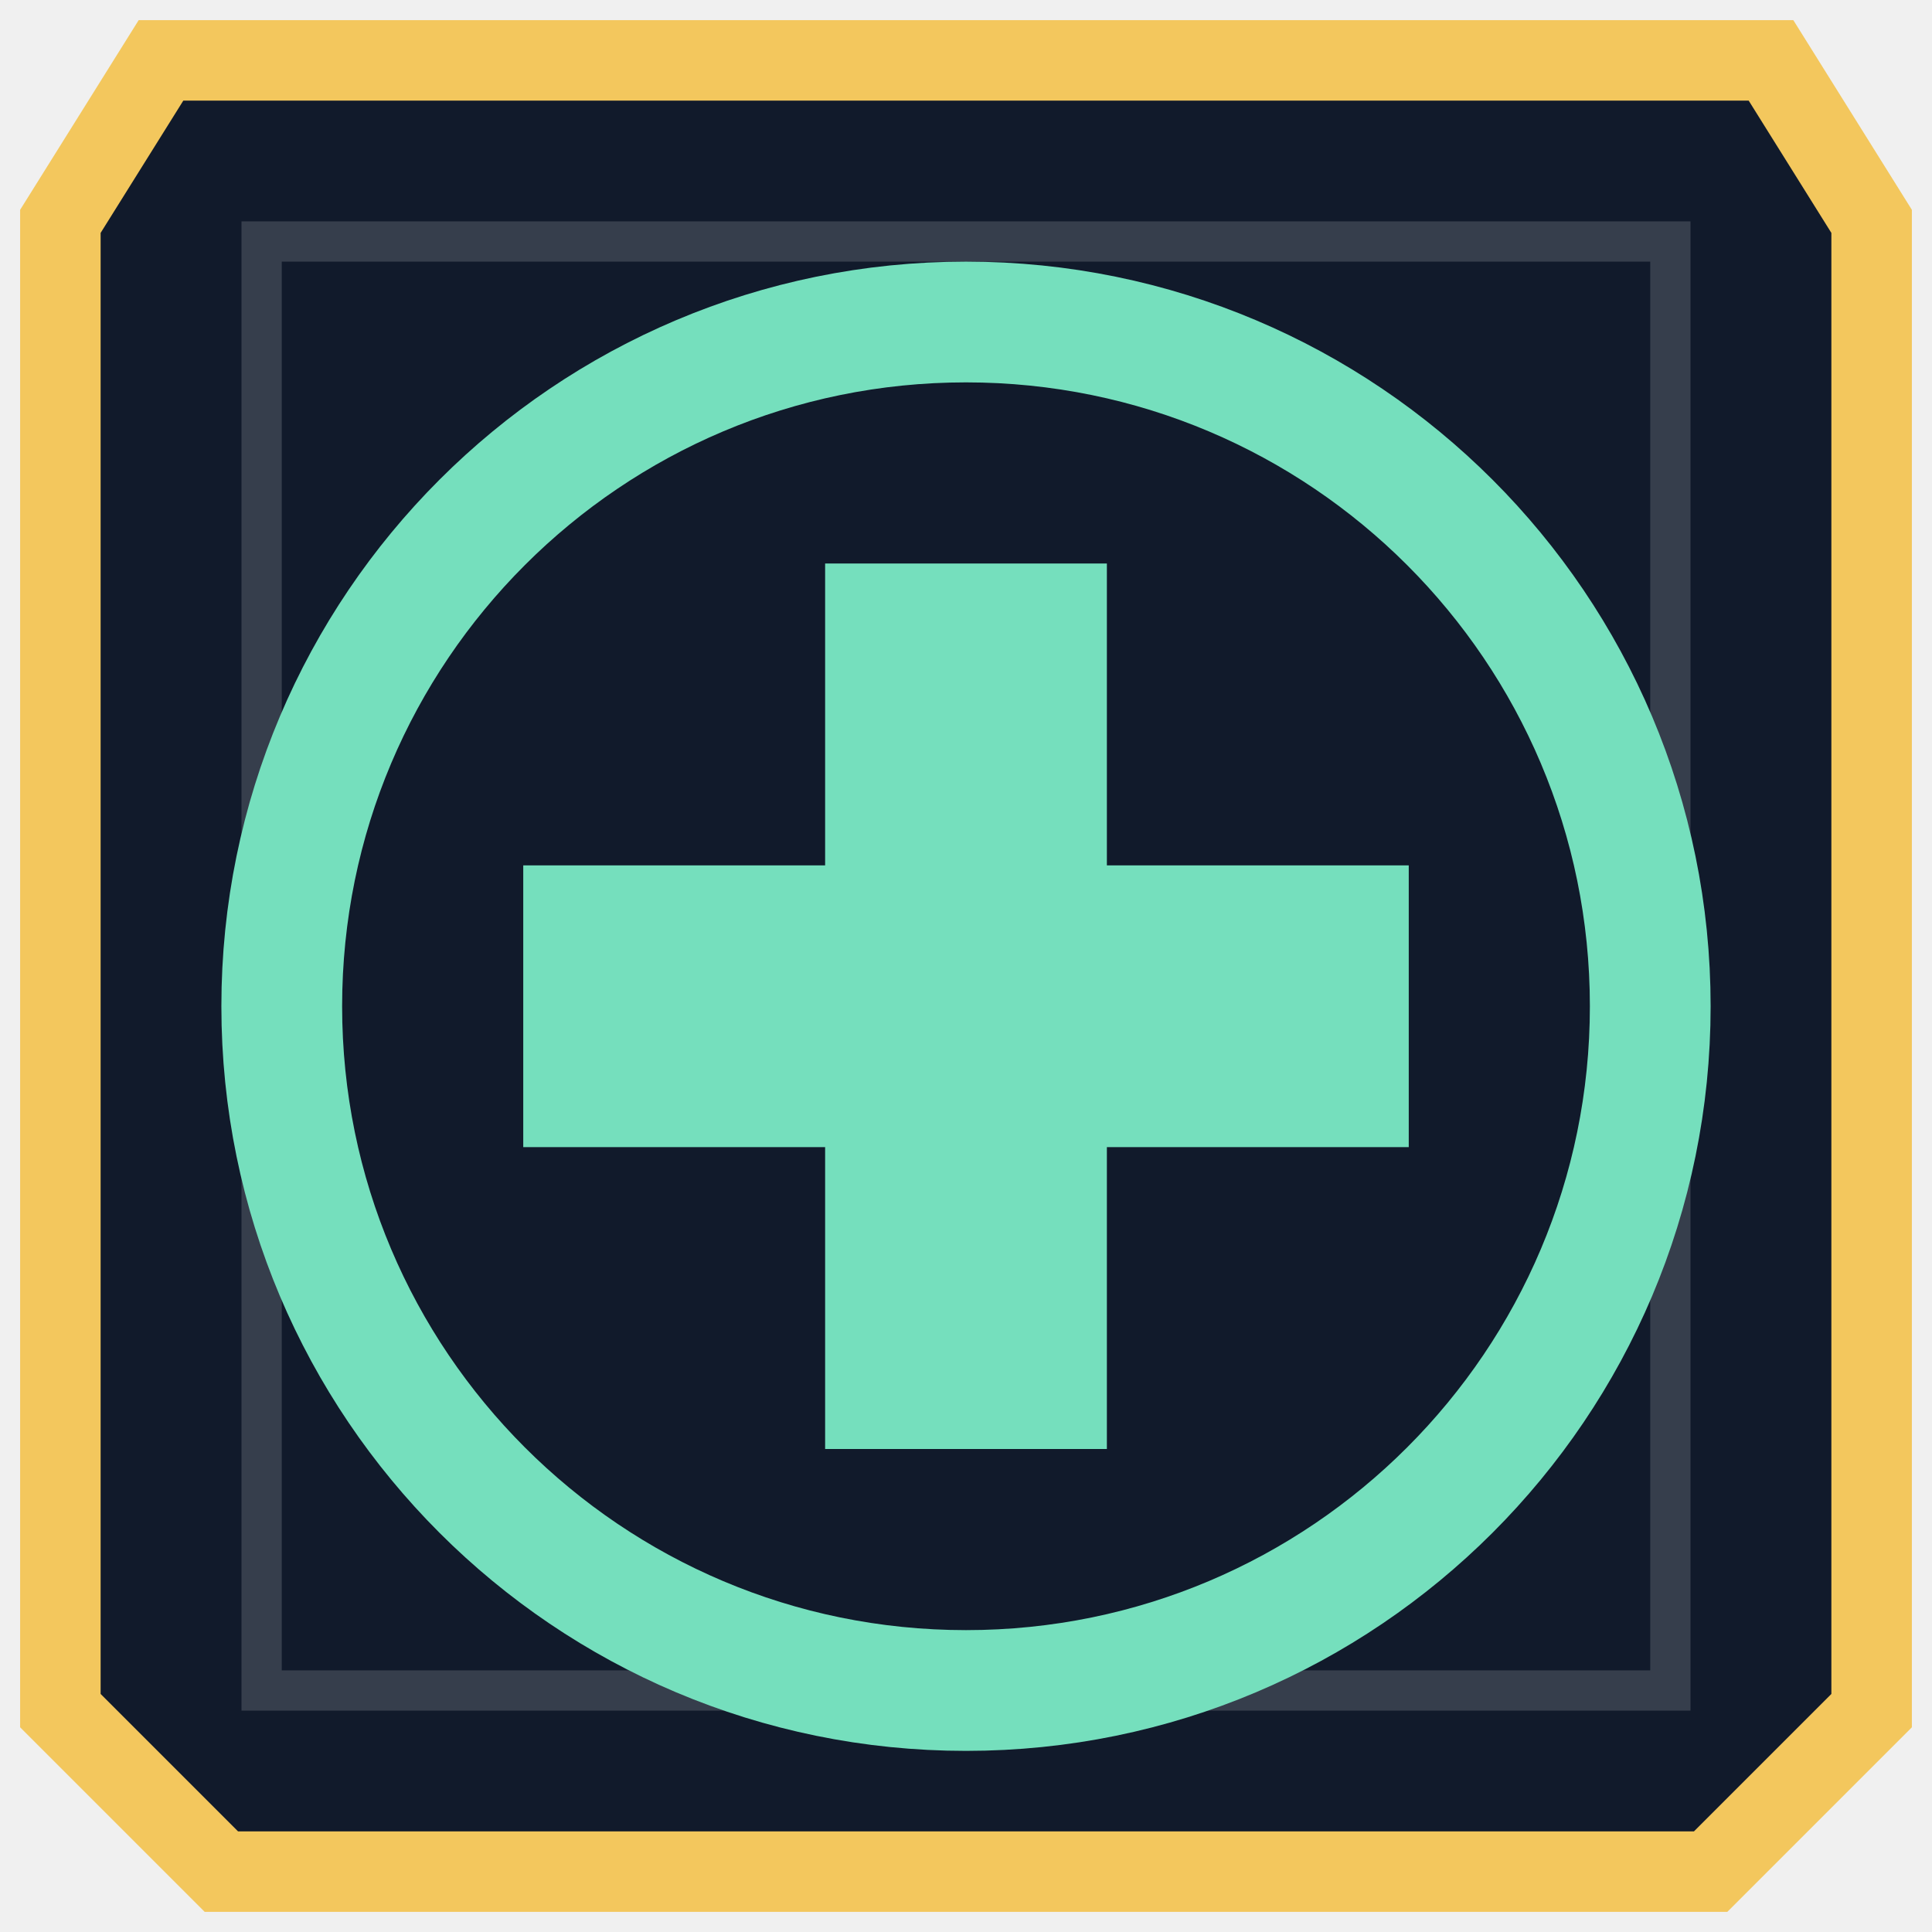
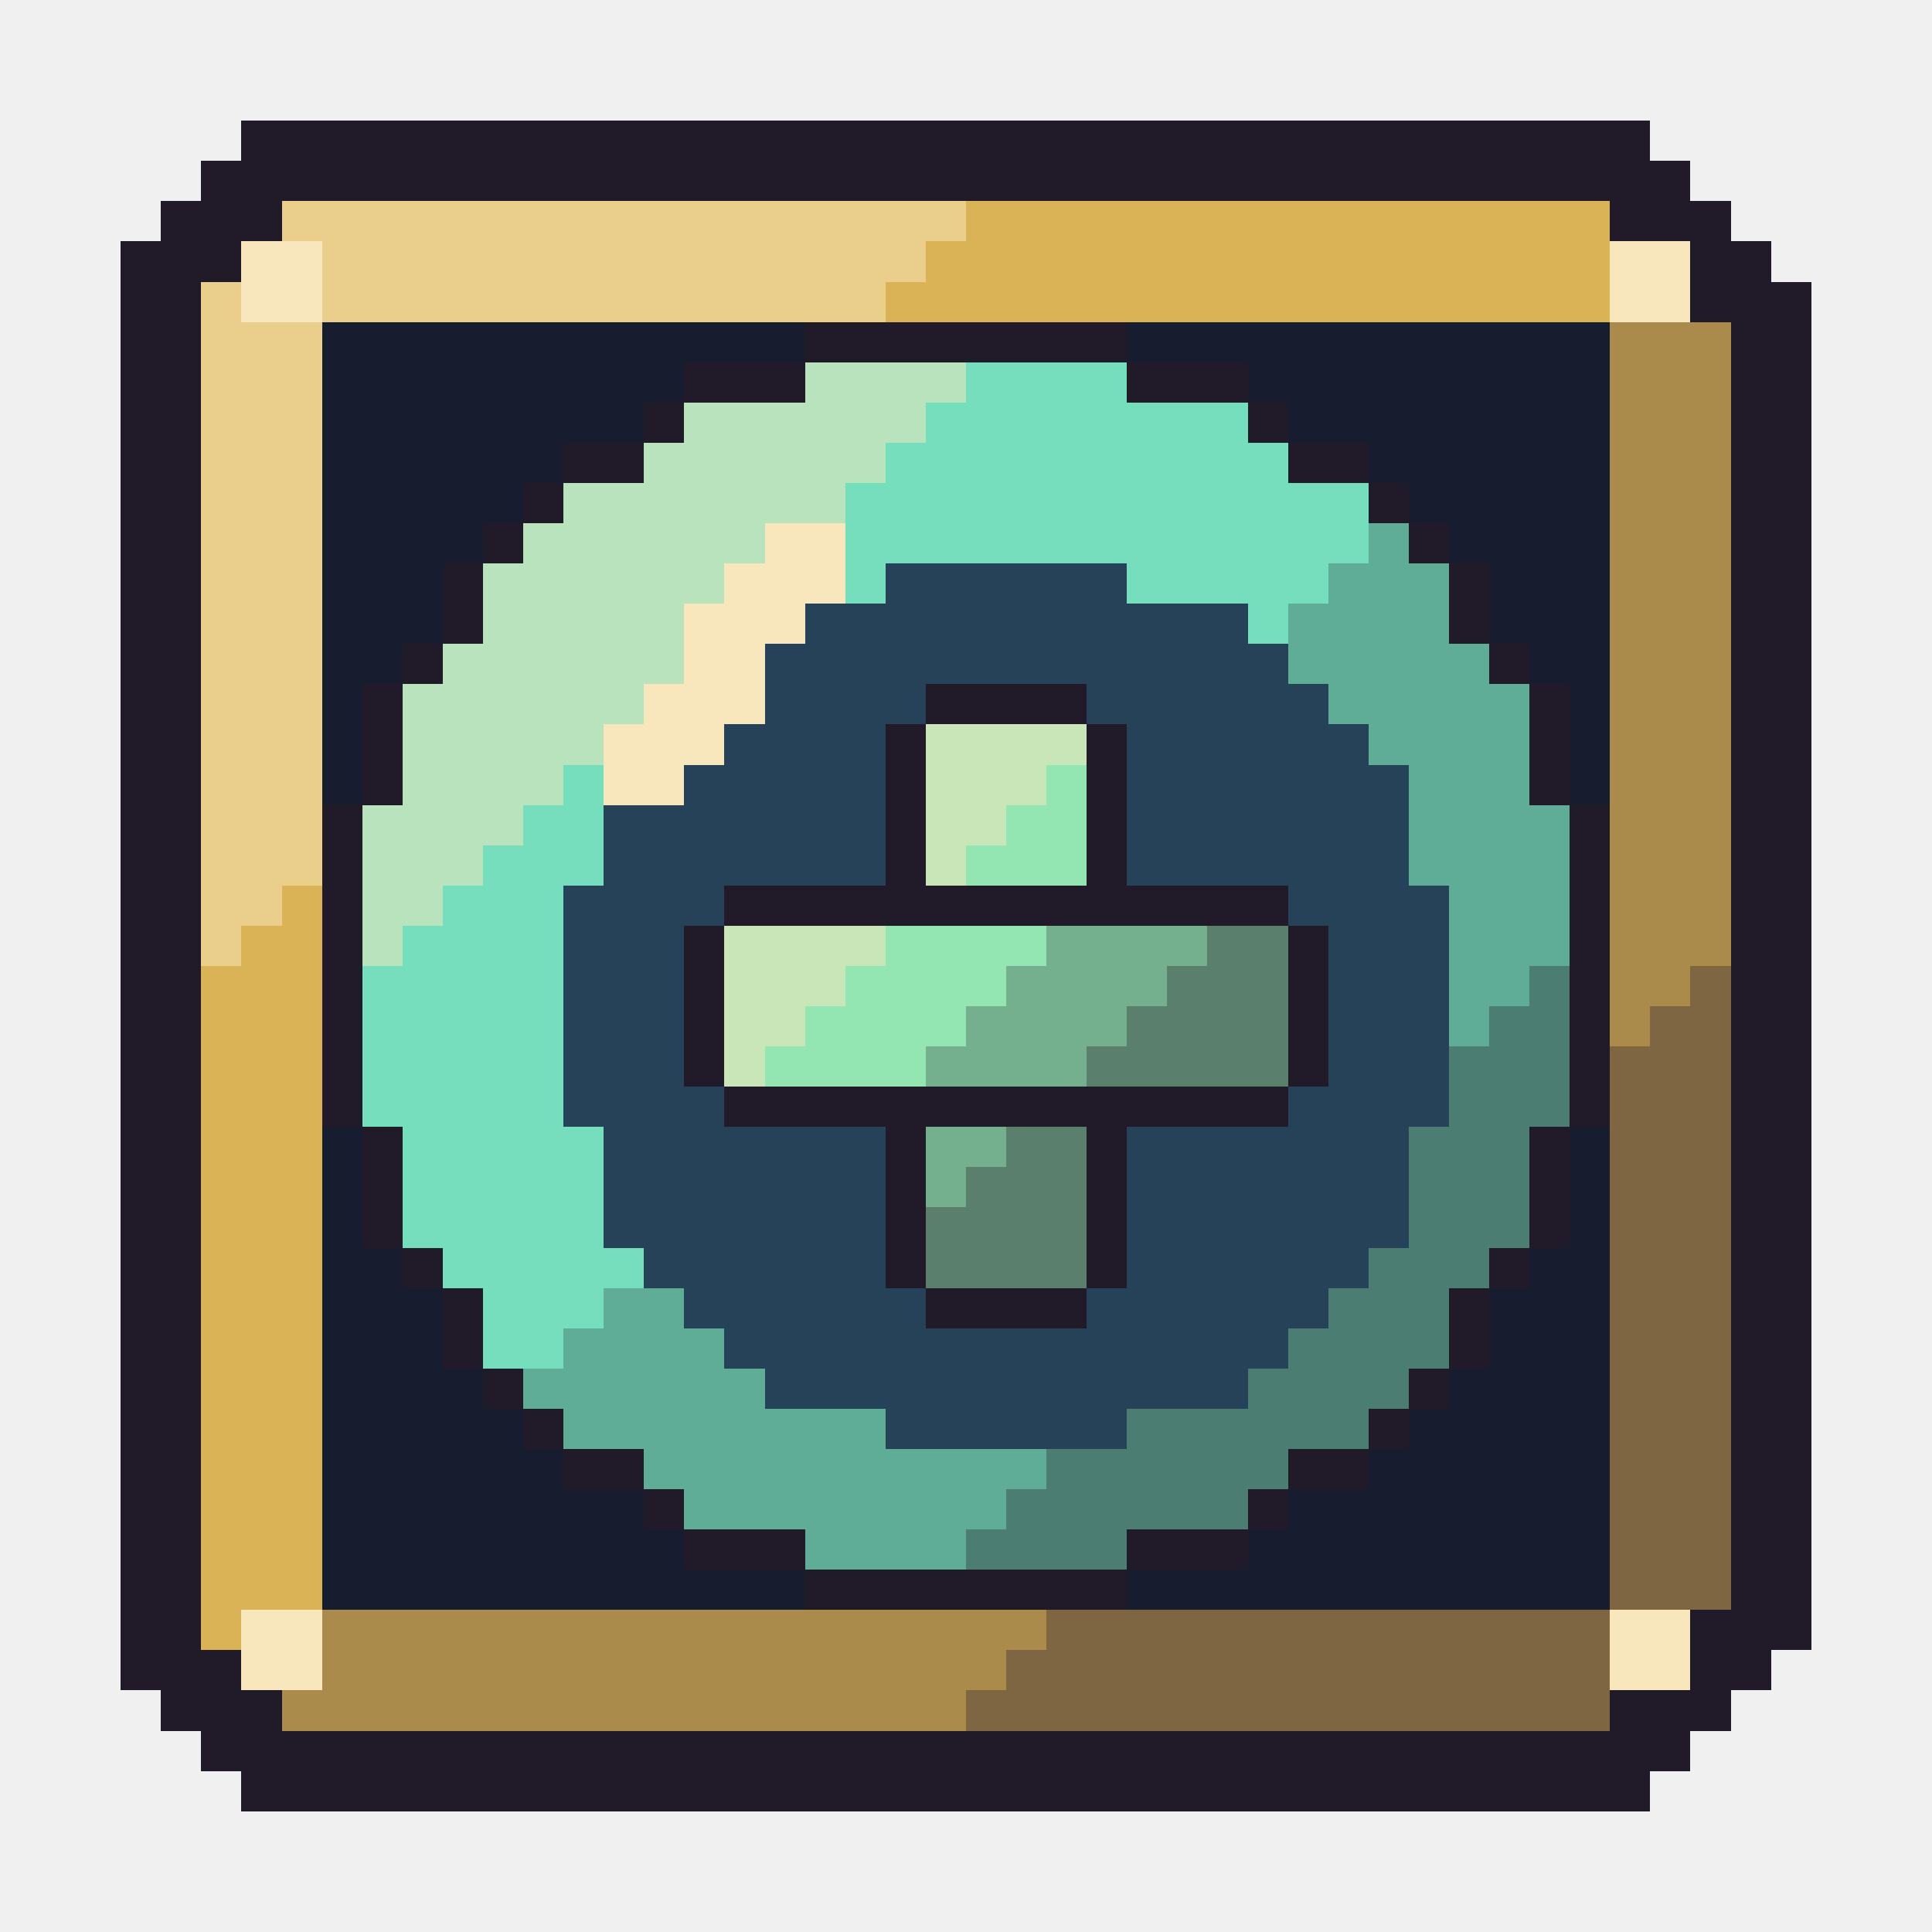
- <svg xmlns="http://www.w3.org/2000/svg" viewBox="0 0 96 96" role="img">
-   <path d="M8 3h80l5 8v74l-8 8H11l-8-8V11z" fill="#111a2b" stroke="#f3c75d" stroke-width="4" />
-   <path d="M13 12h70v72H13z" fill="none" stroke="#ffffff" stroke-opacity=".16" stroke-width="2" />
-   <circle stroke="#75dfbd" stroke-width="6" stroke-linecap="round" stroke-linejoin="round" fill="none" cx="48" cy="50" r="34" />
-   <path fill="#75dfbd" d="M41 28h14v15h15v14H55v15H41V57H26V43h15z" />
+ <svg xmlns="http://www.w3.org/2000/svg" width="96" height="96" viewBox="0 0 96 96" shape-rendering="crispEdges">
+   <path fill="#211b29" d="M12 6h70v2H12zM10 8h74v2H10zM8 10h6v2H8zM80 10h6v2H80zM6 12h6v2H6zM84 12h4v2H84zM6 14h4v68H6zM84 14h6v2H84zM40 16h16v2H40zM86 16h4v64H86zM34 18h6v2H34zM56 18h6v2H56zM32 20h2v2H32zM62 20h2v2H62zM28 22h4v2H28zM64 22h4v2H64zM26 24h2v2H26zM68 24h2v2H68zM24 26h2v2H24zM70 26h2v2H70zM22 28h2v4H22zM72 28h2v4H72zM20 32h2v2H20zM74 32h2v2H74zM18 34h2v6H18zM46 34h8v2H46zM76 34h2v6H76zM44 36h2v8H44zM54 36h2v8H54zM16 40h2v16H16zM78 40h2v16H78zM36 44h28v2H36zM34 46h2v8H34zM64 46h2v8H64zM36 54h28v2H36zM18 56h2v6H18zM44 56h2v8H44zM54 56h2v8H54zM76 56h2v6H76zM20 62h2v2H20zM74 62h2v2H74zM22 64h2v4H22zM46 64h8v2H46zM72 64h2v4H72zM24 68h2v2H24zM70 68h2v2H70zM26 70h2v2H26zM68 70h2v2H68zM28 72h4v2H28zM64 72h4v2H64zM32 74h2v2H32zM62 74h2v2H62zM34 76h6v2H34zM56 76h6v2H56zM40 78h16v2H40zM84 80h6v2H84zM6 82h6v2H6zM84 82h4v2H84zM8 84h6v2H8zM80 84h6v2H80zM10 86h74v2H10zM12 88h70v2H12z" />
+   <path fill="#eace8c" d="M14 10h34v2H14zM16 12h30v2H16zM10 14h2v2H10zM16 14h28v2H16zM10 16h6v28H10zM10 44h4v2H10zM10 46h2v2H10z" />
+   <path fill="#dab357" d="M48 10h32v2H48zM46 12h34v2H46zM44 14h36v2H44zM14 44h2v2H14zM12 46h4v2H12zM10 48h6v32H10zM10 80h2v2H10z" />
+   <path fill="#f8e7bc" d="M12 12h4v4H12zM80 12h4v4H80zM38 26h4v2H38zM36 28h6v2H36zM34 30h6v2H34zM34 32h4v2H34zM32 34h6v2H32zM30 36h6v2H30zM30 38h4v2H30zM12 80h4v4H12zM80 80h4v4H80z" />
+   <path fill="#151d2e" d="M16 16h24v2H16zM56 16h24v2H56zM16 18h18v2H16zM62 18h18v2H62zM16 20h16v2H16zM64 20h16v2H64zM16 22h12v2H16zM68 22h12v2H68zM16 24h10v2H16zM70 24h10v2H70zM16 26h8v2H16zM72 26h8v2H72zM16 28h6v4H16zM74 28h6v4H74zM16 32h4v2H16zM76 32h4v2H76zM16 34h2v6H16zM78 34h2v6H78zM16 56h2v6H16zM78 56h2v6H78zM16 62h4v2H16zM76 62h4v2H76zM16 64h6v4H16zM74 64h6v4H74zM16 68h8v2H16zM72 68h8v2H72zM16 70h10v2H16zM70 70h10v2H70zM16 72h12v2H16zM68 72h12v2H68zM16 74h16v2H16zM64 74h16v2H64zM16 76h18v2H16zM62 76h18v2H62zM16 78h24v2H16zM56 78h24v2H56z" />
+   <path fill="#aa8b4b" d="M80 16h6v32H80zM80 48h4v2H80zM80 50h2v2H80zM16 80h36v2H16zM16 82h34v2H16zM14 84h34v2H14z" />
+   <path fill="#b9e3bc" d="M40 18h8v2H40zM34 20h12v2H34zM32 22h12v2H32zM28 24h14v2H28zM26 26h12v2H26zM24 28h12v2H24zM24 30h10v2H24zM22 32h12v2H22zM20 34h12v2H20zM20 36h10v2H20zM20 38h8v2H20zM18 40h8v2H18zM18 42h6v2H18zM18 44h4v2H18zM18 46h2v2H18z" />
+   <path fill="#75dfbd" d="M48 18h8v2H48zM46 20h16v2H46zM44 22h20v2H44zM42 24h26v4H42zM42 28h2v2H42zM56 28h10v2H56zM62 30h2v2H62zM28 38h2v2H28zM26 40h4v2H26zM24 42h6v2H24zM22 44h6v2H22zM20 46h8v2H20zM18 48h10v8H18zM20 56h10v6H20zM22 62h10v2H22zM24 64h6v2H24zM24 66h4v2H24z" />
+   <path fill="#5fac97" d="M68 26h2v2H68zM66 28h6v2H66zM64 30h8v2H64zM64 32h10v2H64zM66 34h10v2H66zM68 36h8v2H68zM70 38h6v2H70zM70 40h8v4H70zM72 44h6v4H72zM72 48h4v2H72zM72 50h2v2H72zM30 64h4v2H30zM28 66h8v2H28zM26 68h12v2H26zM28 70h16v2H28zM32 72h20v2H32zM34 74h16v2H34zM40 76h8v2H40z" />
+   <path fill="#254259" d="M44 28h12v2H44zM40 30h22v2H40zM38 32h26v2H38zM38 34h8v2H38zM54 34h12v2H54zM36 36h8v2H36zM56 36h12v2H56zM34 38h10v2H34zM56 38h14v6H56zM30 40h14v4H30zM28 44h8v2H28zM64 44h8v2H64zM28 46h6v8H28zM66 46h6v8H66zM28 54h8v2H28zM64 54h8v2H64zM30 56h14v6H30zM56 56h14v6H56zM32 62h12v2H32zM56 62h12v2H56zM34 64h12v2H34zM54 64h12v2H54zM36 66h28v2H36zM38 68h24v2H38zM44 70h12v2H44z" />
+   <path fill="#c8e6b7" d="M46 36h8v2H46zM46 38h6v2H46zM46 40h4v2H46zM46 42h2v2H46zM36 46h8v2H36zM36 48h6v2H36zM36 50h4v2H36zM36 52h2v2H36z" />
+   <path fill="#93e5b1" d="M52 38h2v2H52zM50 40h4v2H50zM48 42h6v2H48zM44 46h8v2H44zM42 48h8v2H42zM40 50h8v2H40zM38 52h8v2H38z" />
+   <path fill="#75b08e" d="M52 46h8v2H52zM50 48h8v2H50zM48 50h8v2H48zM46 52h8v2H46zM46 56h4v2H46zM46 58h2v2H46z" />
+   <path fill="#5a806d" d="M60 46h4v2H60zM58 48h6v2H58zM56 50h8v2H56zM54 52h10v2H54zM50 56h4v2H50zM48 58h6v2H48zM46 60h8v4H46z" />
+   <path fill="#4b7d73" d="M76 48h2v2H76zM74 50h4v2H74zM72 52h6v4H72zM70 56h6v6H70zM68 62h6v2H68zM66 64h6v2H66zM64 66h8v2H64zM62 68h8v2H62zM56 70h12v2H56zM52 72h12v2H52zM50 74h12v2H50zM48 76h8v2H48z" />
+   <path fill="#7e6740" d="M84 48h2v2H84zM82 50h4v2H82zM80 52h6v28H80zM52 80h28v2H52zM50 82h30v2H50zM48 84h32v2H48z" />
</svg>
